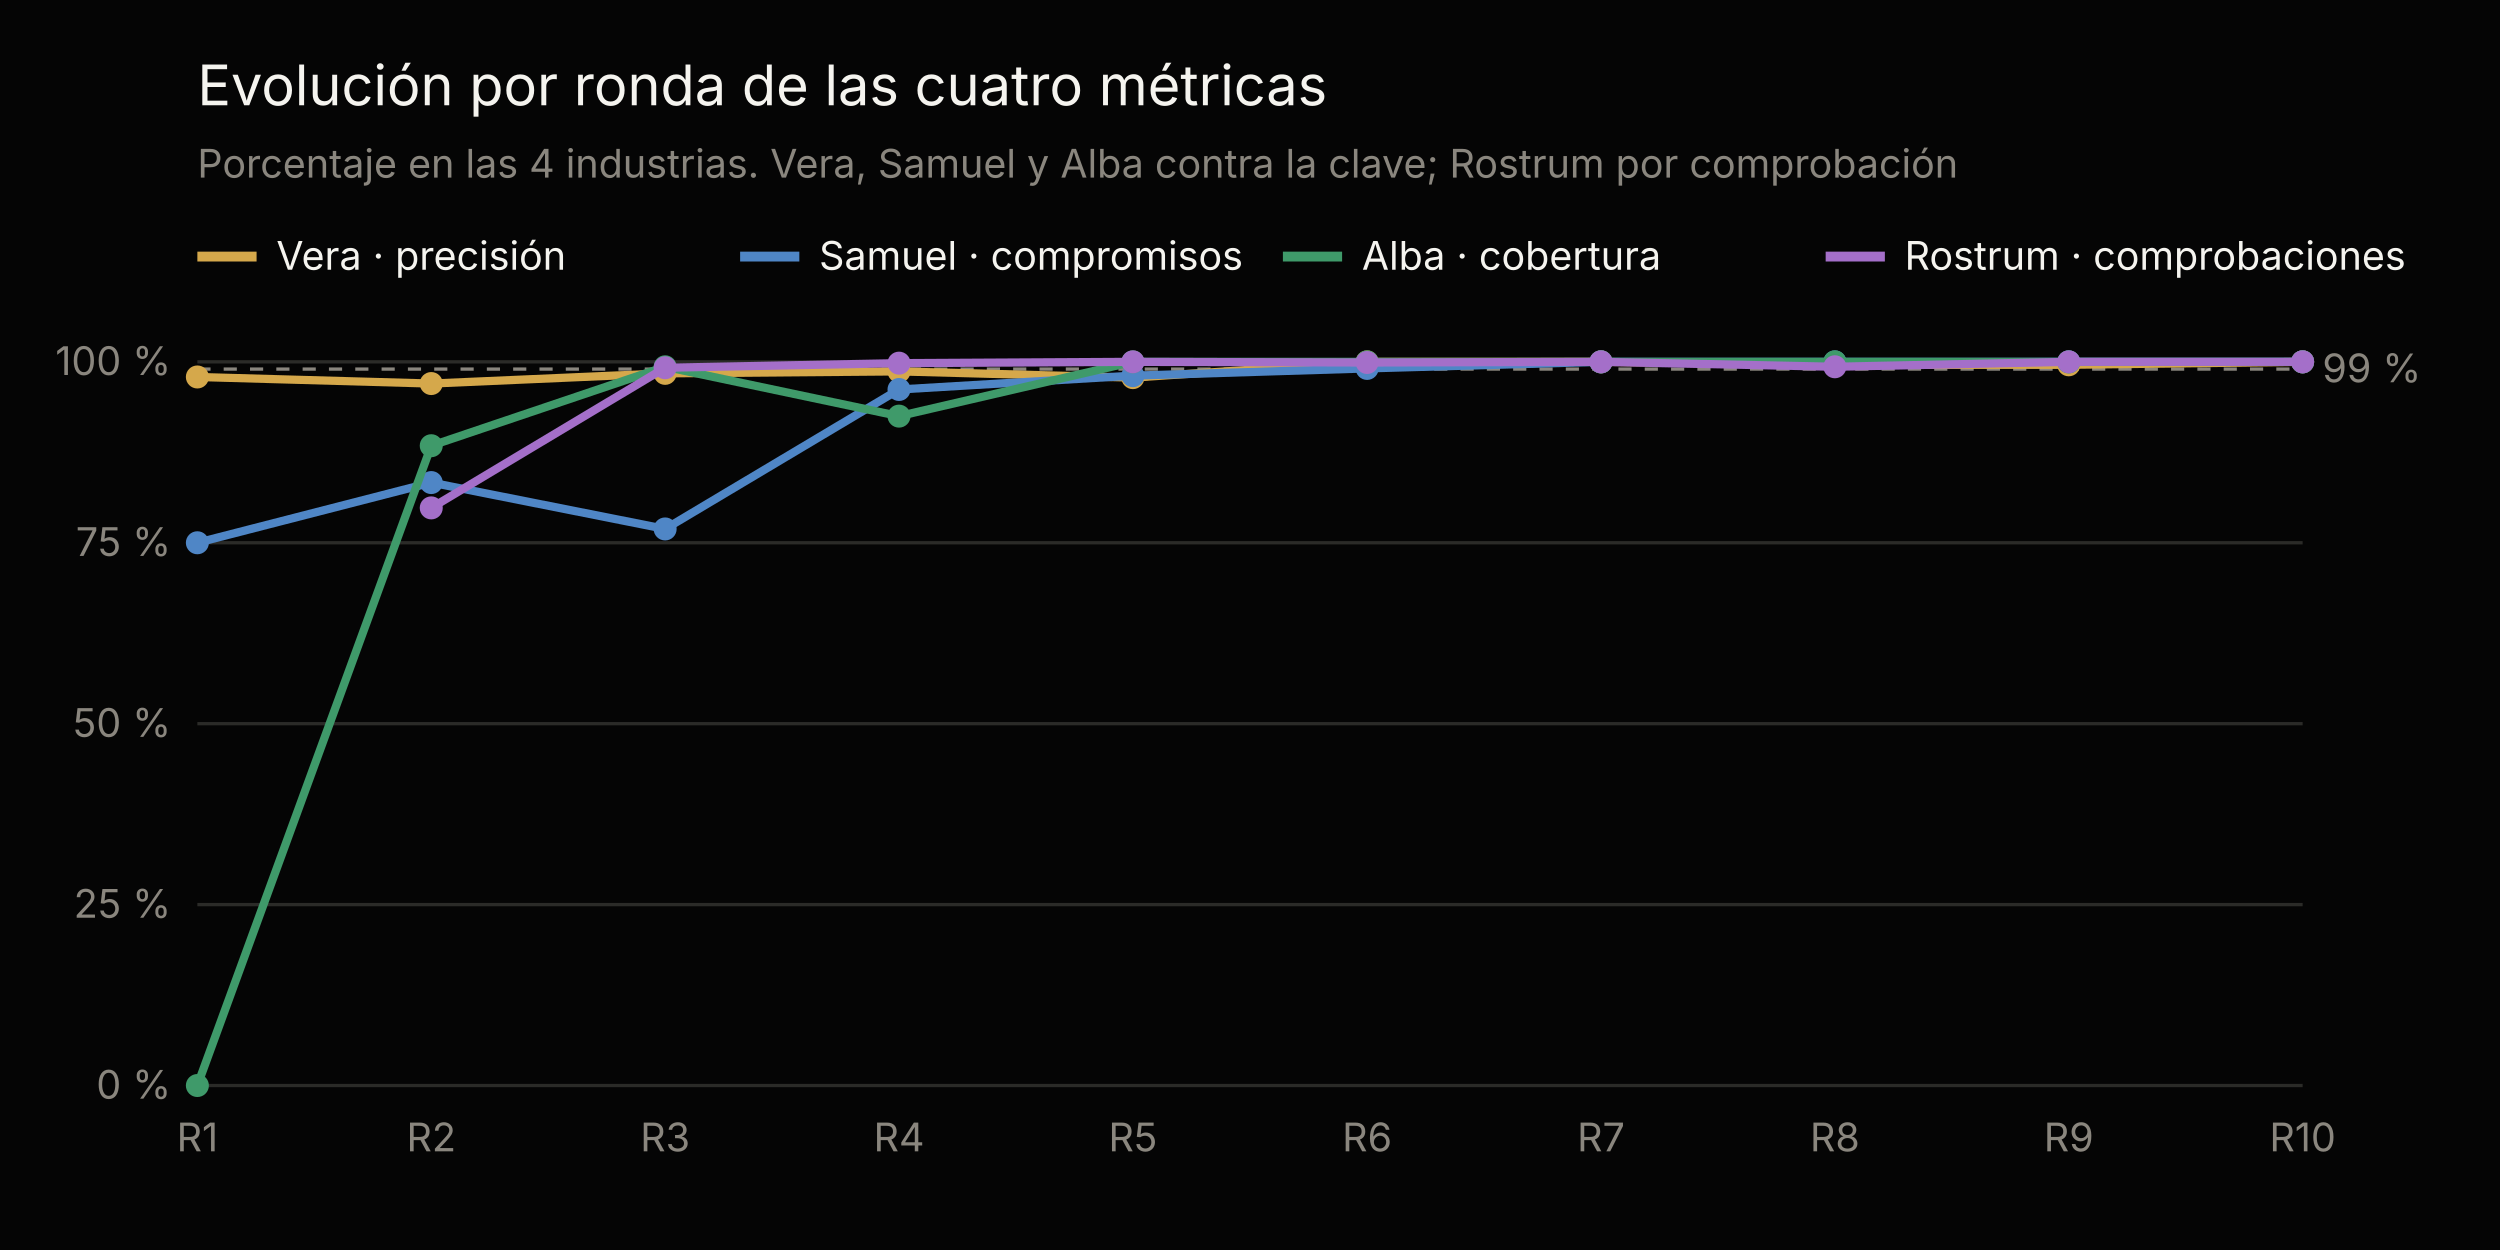
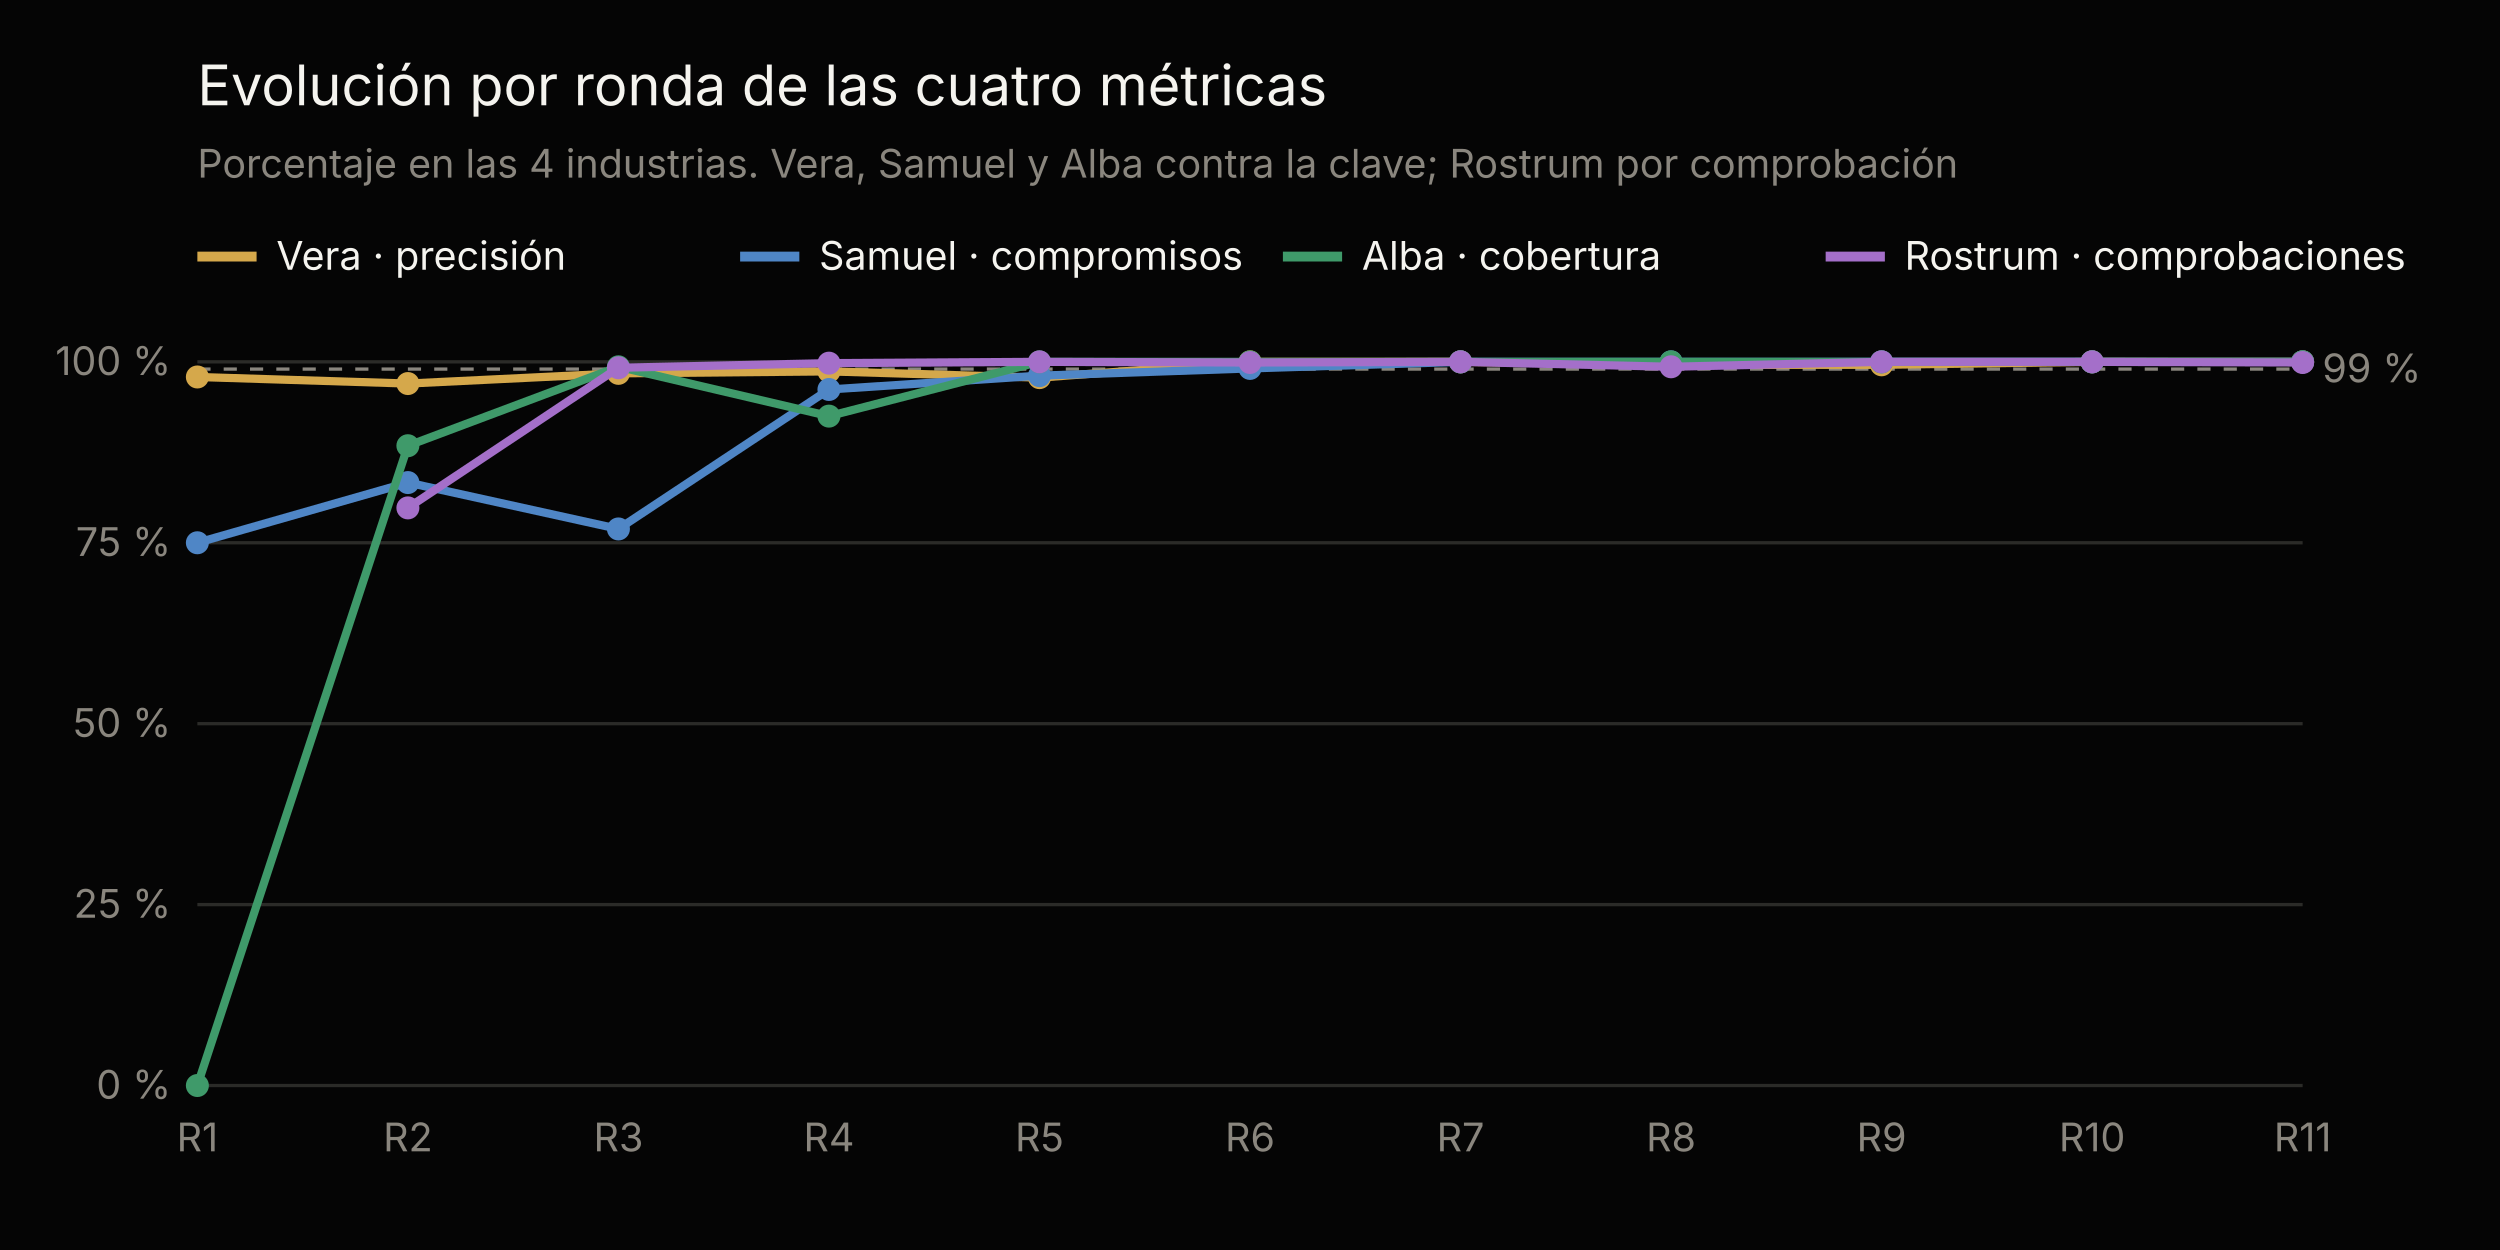
<svg xmlns="http://www.w3.org/2000/svg" viewBox="0 0 760 380" font-family="Inter, Arial, sans-serif" font-size="12">
  <rect width="760" height="380" fill="#050505" />
  <text x="60" y="32" font-size="17" fill="#f5f4ef">Evolución por ronda de las cuatro métricas</text>
  <text x="60" y="54" fill="#8a867e">Porcentaje en las 4 industrias. Vera, Samuel y Alba contra la clave; Rostrum por comprobación</text>
  <line x1="60" x2="78" y1="78" y2="78" stroke="#d5a84b" stroke-width="3" />
  <text x="84" y="82" fill="#f5f4ef">Vera · precisión</text>
  <line x1="225" x2="243" y1="78" y2="78" stroke="#4f86c6" stroke-width="3" />
  <text x="249" y="82" fill="#f5f4ef">Samuel · compromisos</text>
  <line x1="390" x2="408" y1="78" y2="78" stroke="#3f9a6a" stroke-width="3" />
  <text x="414" y="82" fill="#f5f4ef">Alba · cobertura</text>
  <line x1="555" x2="573" y1="78" y2="78" stroke="#a46fc9" stroke-width="3" />
  <text x="579" y="82" fill="#f5f4ef">Rostrum · comprobaciones</text>
  <line x1="60" x2="700" y1="330.0" y2="330.0" stroke="#2b2b28" />
  <text x="52" y="334.0" text-anchor="end" fill="#8a867e">0 %</text>
  <line x1="60" x2="700" y1="275.0" y2="275.0" stroke="#2b2b28" />
  <text x="52" y="279.0" text-anchor="end" fill="#8a867e">25 %</text>
  <line x1="60" x2="700" y1="220.0" y2="220.0" stroke="#2b2b28" />
  <text x="52" y="224.0" text-anchor="end" fill="#8a867e">50 %</text>
  <line x1="60" x2="700" y1="165.0" y2="165.0" stroke="#2b2b28" />
  <text x="52" y="169.0" text-anchor="end" fill="#8a867e">75 %</text>
  <line x1="60" x2="700" y1="110.0" y2="110.0" stroke="#2b2b28" />
  <text x="52" y="114.0" text-anchor="end" fill="#8a867e">100 %</text>
  <line x1="60" x2="700" y1="112.2" y2="112.2" stroke="#8a867e" stroke-dasharray="4 4" />
  <text x="706" y="116.2" fill="#8a867e">99 %</text>
  <text x="60.0" y="350" text-anchor="middle" fill="#8a867e">R1</text>
-   <text x="131.1" y="350" text-anchor="middle" fill="#8a867e">R2</text>
-   <text x="202.2" y="350" text-anchor="middle" fill="#8a867e">R3</text>
-   <text x="273.3" y="350" text-anchor="middle" fill="#8a867e">R4</text>
-   <text x="344.4" y="350" text-anchor="middle" fill="#8a867e">R5</text>
-   <text x="415.6" y="350" text-anchor="middle" fill="#8a867e">R6</text>
-   <text x="486.7" y="350" text-anchor="middle" fill="#8a867e">R7</text>
-   <text x="557.8" y="350" text-anchor="middle" fill="#8a867e">R8</text>
-   <text x="628.9" y="350" text-anchor="middle" fill="#8a867e">R9</text>
-   <text x="700.0" y="350" text-anchor="middle" fill="#8a867e">R10</text>
-   <path d="M60.0,114.6 L131.1,116.6 L202.2,113.5 L273.3,112.9 L344.4,114.8 L415.6,110.0 L486.7,110.0 L557.8,110.9 L628.9,110.9 L700.0,110.0" fill="none" stroke="#d5a84b" stroke-width="2.5" />
+   <text x="124.0" y="350" text-anchor="middle" fill="#8a867e">R2</text>
+   <text x="188.0" y="350" text-anchor="middle" fill="#8a867e">R3</text>
+   <text x="252.0" y="350" text-anchor="middle" fill="#8a867e">R4</text>
+   <text x="316.0" y="350" text-anchor="middle" fill="#8a867e">R5</text>
+   <text x="380.0" y="350" text-anchor="middle" fill="#8a867e">R6</text>
+   <text x="444.0" y="350" text-anchor="middle" fill="#8a867e">R7</text>
+   <text x="508.0" y="350" text-anchor="middle" fill="#8a867e">R8</text>
+   <text x="572.0" y="350" text-anchor="middle" fill="#8a867e">R9</text>
+   <text x="636.0" y="350" text-anchor="middle" fill="#8a867e">R10</text>
+   <text x="700.0" y="350" text-anchor="middle" fill="#8a867e">R11</text>
+   <path d="M60.0,114.6 L124.0,116.6 L188.0,113.5 L252.0,112.9 L316.0,114.8 L380.0,110.0 L444.0,110.0 L508.0,110.9 L572.0,110.9 L636.0,110.0 L700.0,110.0" fill="none" stroke="#d5a84b" stroke-width="2.5" />
  <circle cx="60.0" cy="114.6" r="3.5" fill="#d5a84b" />
-   <circle cx="131.1" cy="116.6" r="3.5" fill="#d5a84b" />
-   <circle cx="202.2" cy="113.5" r="3.5" fill="#d5a84b" />
-   <circle cx="273.3" cy="112.9" r="3.5" fill="#d5a84b" />
-   <circle cx="344.4" cy="114.8" r="3.5" fill="#d5a84b" />
-   <circle cx="415.6" cy="110.0" r="3.5" fill="#d5a84b" />
-   <circle cx="486.7" cy="110.0" r="3.5" fill="#d5a84b" />
-   <circle cx="557.8" cy="110.9" r="3.5" fill="#d5a84b" />
-   <circle cx="628.9" cy="110.9" r="3.5" fill="#d5a84b" />
+   <circle cx="124.0" cy="116.6" r="3.5" fill="#d5a84b" />
+   <circle cx="188.0" cy="113.5" r="3.5" fill="#d5a84b" />
+   <circle cx="252.0" cy="112.9" r="3.5" fill="#d5a84b" />
+   <circle cx="316.0" cy="114.8" r="3.5" fill="#d5a84b" />
+   <circle cx="380.0" cy="110.0" r="3.5" fill="#d5a84b" />
+   <circle cx="444.0" cy="110.0" r="3.5" fill="#d5a84b" />
+   <circle cx="508.0" cy="110.9" r="3.5" fill="#d5a84b" />
+   <circle cx="572.0" cy="110.9" r="3.5" fill="#d5a84b" />
+   <circle cx="636.0" cy="110.0" r="3.5" fill="#d5a84b" />
  <circle cx="700.0" cy="110.0" r="3.5" fill="#d5a84b" />
-   <path d="M60.0,165.0 L131.1,146.7 L202.2,160.8 L273.3,118.4 L344.4,114.2 L415.6,112.0 L486.7,110.0 L557.8,110.0 L628.9,110.0 L700.0,110.0" fill="none" stroke="#4f86c6" stroke-width="2.5" />
+   <path d="M60.0,165.0 L124.0,146.7 L188.0,160.8 L252.0,118.4 L316.0,114.2 L380.0,112.0 L444.0,110.0 L508.0,110.0 L572.0,110.0 L636.0,110.0 L700.0,110.0" fill="none" stroke="#4f86c6" stroke-width="2.5" />
  <circle cx="60.0" cy="165.0" r="3.5" fill="#4f86c6" />
-   <circle cx="131.1" cy="146.7" r="3.5" fill="#4f86c6" />
-   <circle cx="202.2" cy="160.8" r="3.5" fill="#4f86c6" />
-   <circle cx="273.3" cy="118.4" r="3.5" fill="#4f86c6" />
-   <circle cx="344.4" cy="114.2" r="3.5" fill="#4f86c6" />
-   <circle cx="415.6" cy="112.0" r="3.5" fill="#4f86c6" />
-   <circle cx="486.7" cy="110.0" r="3.5" fill="#4f86c6" />
-   <circle cx="557.8" cy="110.0" r="3.5" fill="#4f86c6" />
-   <circle cx="628.9" cy="110.0" r="3.5" fill="#4f86c6" />
+   <circle cx="124.0" cy="146.7" r="3.5" fill="#4f86c6" />
+   <circle cx="188.0" cy="160.8" r="3.5" fill="#4f86c6" />
+   <circle cx="252.0" cy="118.4" r="3.5" fill="#4f86c6" />
+   <circle cx="316.0" cy="114.2" r="3.5" fill="#4f86c6" />
+   <circle cx="380.0" cy="112.0" r="3.5" fill="#4f86c6" />
+   <circle cx="444.0" cy="110.0" r="3.5" fill="#4f86c6" />
+   <circle cx="508.0" cy="110.0" r="3.5" fill="#4f86c6" />
+   <circle cx="572.0" cy="110.0" r="3.5" fill="#4f86c6" />
+   <circle cx="636.0" cy="110.0" r="3.5" fill="#4f86c6" />
  <circle cx="700.0" cy="110.0" r="3.5" fill="#4f86c6" />
-   <path d="M60.0,330.0 L131.1,135.5 L202.2,111.5 L273.3,126.5 L344.4,110.0 L415.6,110.0 L486.7,110.0 L557.8,110.0 L628.9,110.0 L700.0,110.0" fill="none" stroke="#3f9a6a" stroke-width="2.5" />
+   <path d="M60.0,330.0 L124.0,135.5 L188.0,111.5 L252.0,126.5 L316.0,110.0 L380.0,110.0 L444.0,110.0 L508.0,110.0 L572.0,110.0 L636.0,110.0 L700.0,110.0" fill="none" stroke="#3f9a6a" stroke-width="2.5" />
  <circle cx="60.0" cy="330.0" r="3.5" fill="#3f9a6a" />
-   <circle cx="131.1" cy="135.5" r="3.5" fill="#3f9a6a" />
-   <circle cx="202.2" cy="111.5" r="3.5" fill="#3f9a6a" />
-   <circle cx="273.3" cy="126.5" r="3.5" fill="#3f9a6a" />
-   <circle cx="344.4" cy="110.0" r="3.5" fill="#3f9a6a" />
-   <circle cx="415.6" cy="110.0" r="3.5" fill="#3f9a6a" />
-   <circle cx="486.7" cy="110.0" r="3.5" fill="#3f9a6a" />
-   <circle cx="557.8" cy="110.0" r="3.5" fill="#3f9a6a" />
-   <circle cx="628.9" cy="110.0" r="3.5" fill="#3f9a6a" />
+   <circle cx="124.0" cy="135.5" r="3.5" fill="#3f9a6a" />
+   <circle cx="188.0" cy="111.5" r="3.5" fill="#3f9a6a" />
+   <circle cx="252.0" cy="126.5" r="3.5" fill="#3f9a6a" />
+   <circle cx="316.0" cy="110.0" r="3.5" fill="#3f9a6a" />
+   <circle cx="380.0" cy="110.0" r="3.5" fill="#3f9a6a" />
+   <circle cx="444.0" cy="110.0" r="3.5" fill="#3f9a6a" />
+   <circle cx="508.0" cy="110.0" r="3.5" fill="#3f9a6a" />
+   <circle cx="572.0" cy="110.0" r="3.5" fill="#3f9a6a" />
+   <circle cx="636.0" cy="110.0" r="3.5" fill="#3f9a6a" />
  <circle cx="700.0" cy="110.0" r="3.5" fill="#3f9a6a" />
-   <path d="M131.1,154.4 L202.2,111.8 L273.3,110.4 L344.4,110.0 L415.6,110.2 L486.7,110.0 L557.8,111.5 L628.9,110.0 L700.0,110.0" fill="none" stroke="#a46fc9" stroke-width="2.5" />
-   <circle cx="131.1" cy="154.4" r="3.5" fill="#a46fc9" />
-   <circle cx="202.2" cy="111.8" r="3.5" fill="#a46fc9" />
-   <circle cx="273.3" cy="110.4" r="3.5" fill="#a46fc9" />
-   <circle cx="344.4" cy="110.0" r="3.5" fill="#a46fc9" />
-   <circle cx="415.6" cy="110.2" r="3.5" fill="#a46fc9" />
-   <circle cx="486.7" cy="110.0" r="3.5" fill="#a46fc9" />
-   <circle cx="557.8" cy="111.5" r="3.5" fill="#a46fc9" />
-   <circle cx="628.9" cy="110.0" r="3.5" fill="#a46fc9" />
-   <circle cx="700.0" cy="110.0" r="3.5" fill="#a46fc9" />
+   <path d="M124.0,154.4 L188.0,111.8 L252.0,110.4 L316.0,110.0 L380.0,110.2 L444.0,110.0 L508.0,111.5 L572.0,110.0 L636.0,110.0 L700.0,110.2" fill="none" stroke="#a46fc9" stroke-width="2.5" />
+   <circle cx="124.0" cy="154.4" r="3.5" fill="#a46fc9" />
+   <circle cx="188.0" cy="111.8" r="3.5" fill="#a46fc9" />
+   <circle cx="252.0" cy="110.4" r="3.5" fill="#a46fc9" />
+   <circle cx="316.0" cy="110.0" r="3.5" fill="#a46fc9" />
+   <circle cx="380.0" cy="110.2" r="3.5" fill="#a46fc9" />
+   <circle cx="444.0" cy="110.0" r="3.5" fill="#a46fc9" />
+   <circle cx="508.0" cy="111.5" r="3.5" fill="#a46fc9" />
+   <circle cx="572.0" cy="110.0" r="3.5" fill="#a46fc9" />
+   <circle cx="636.0" cy="110.0" r="3.5" fill="#a46fc9" />
+   <circle cx="700.0" cy="110.2" r="3.5" fill="#a46fc9" />
</svg>
